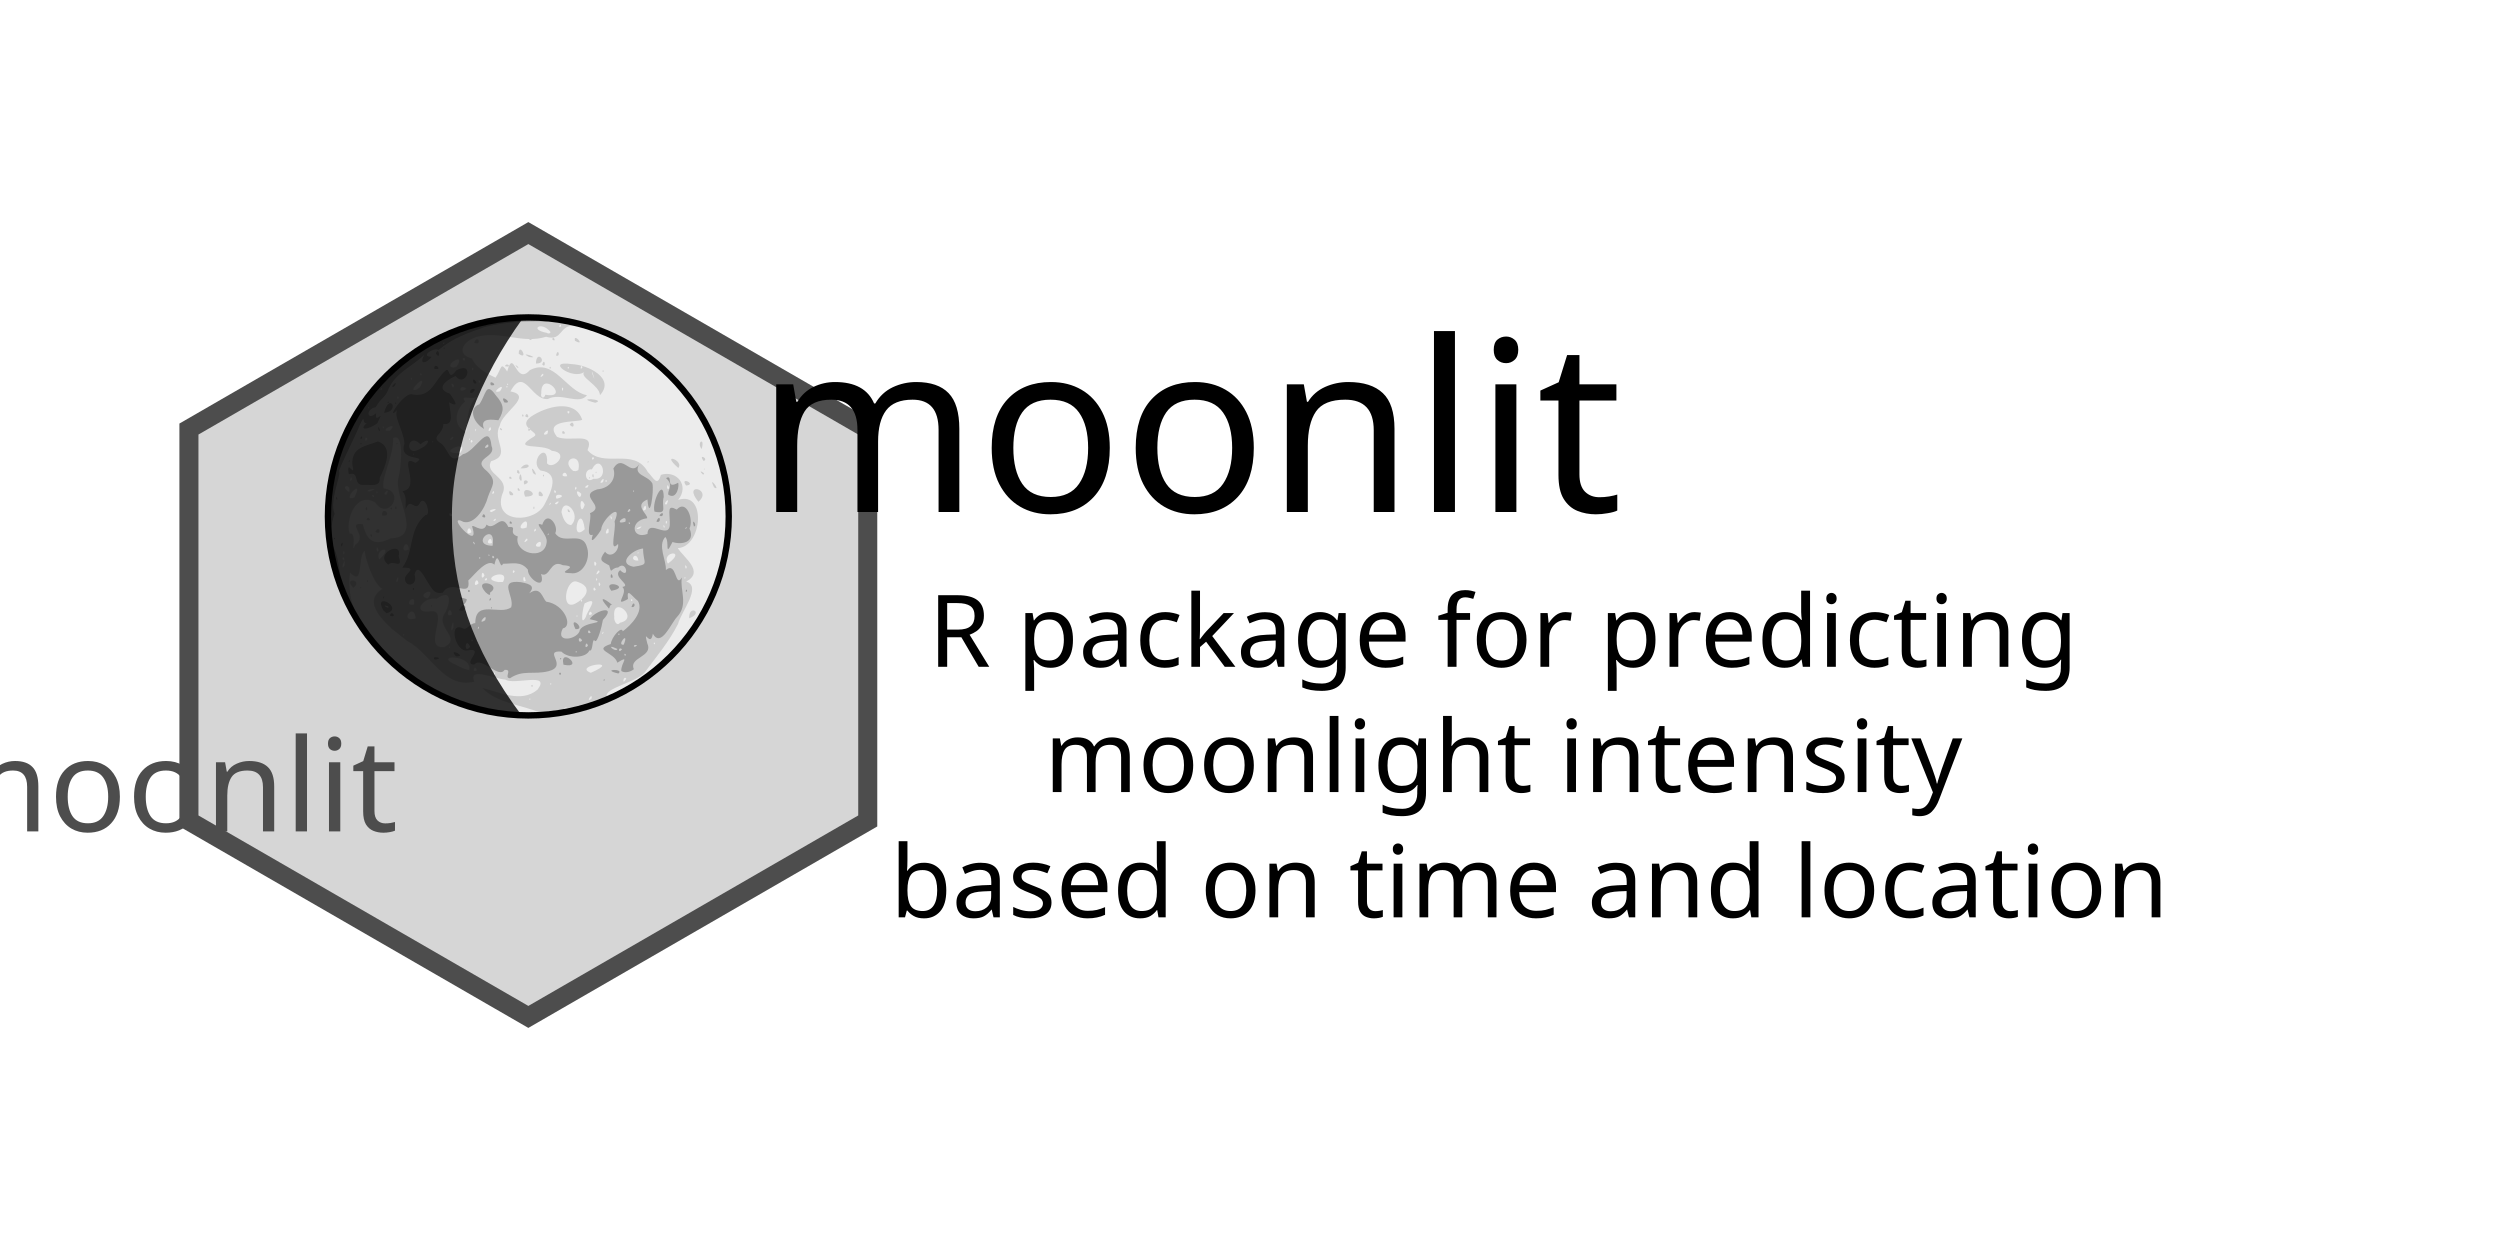
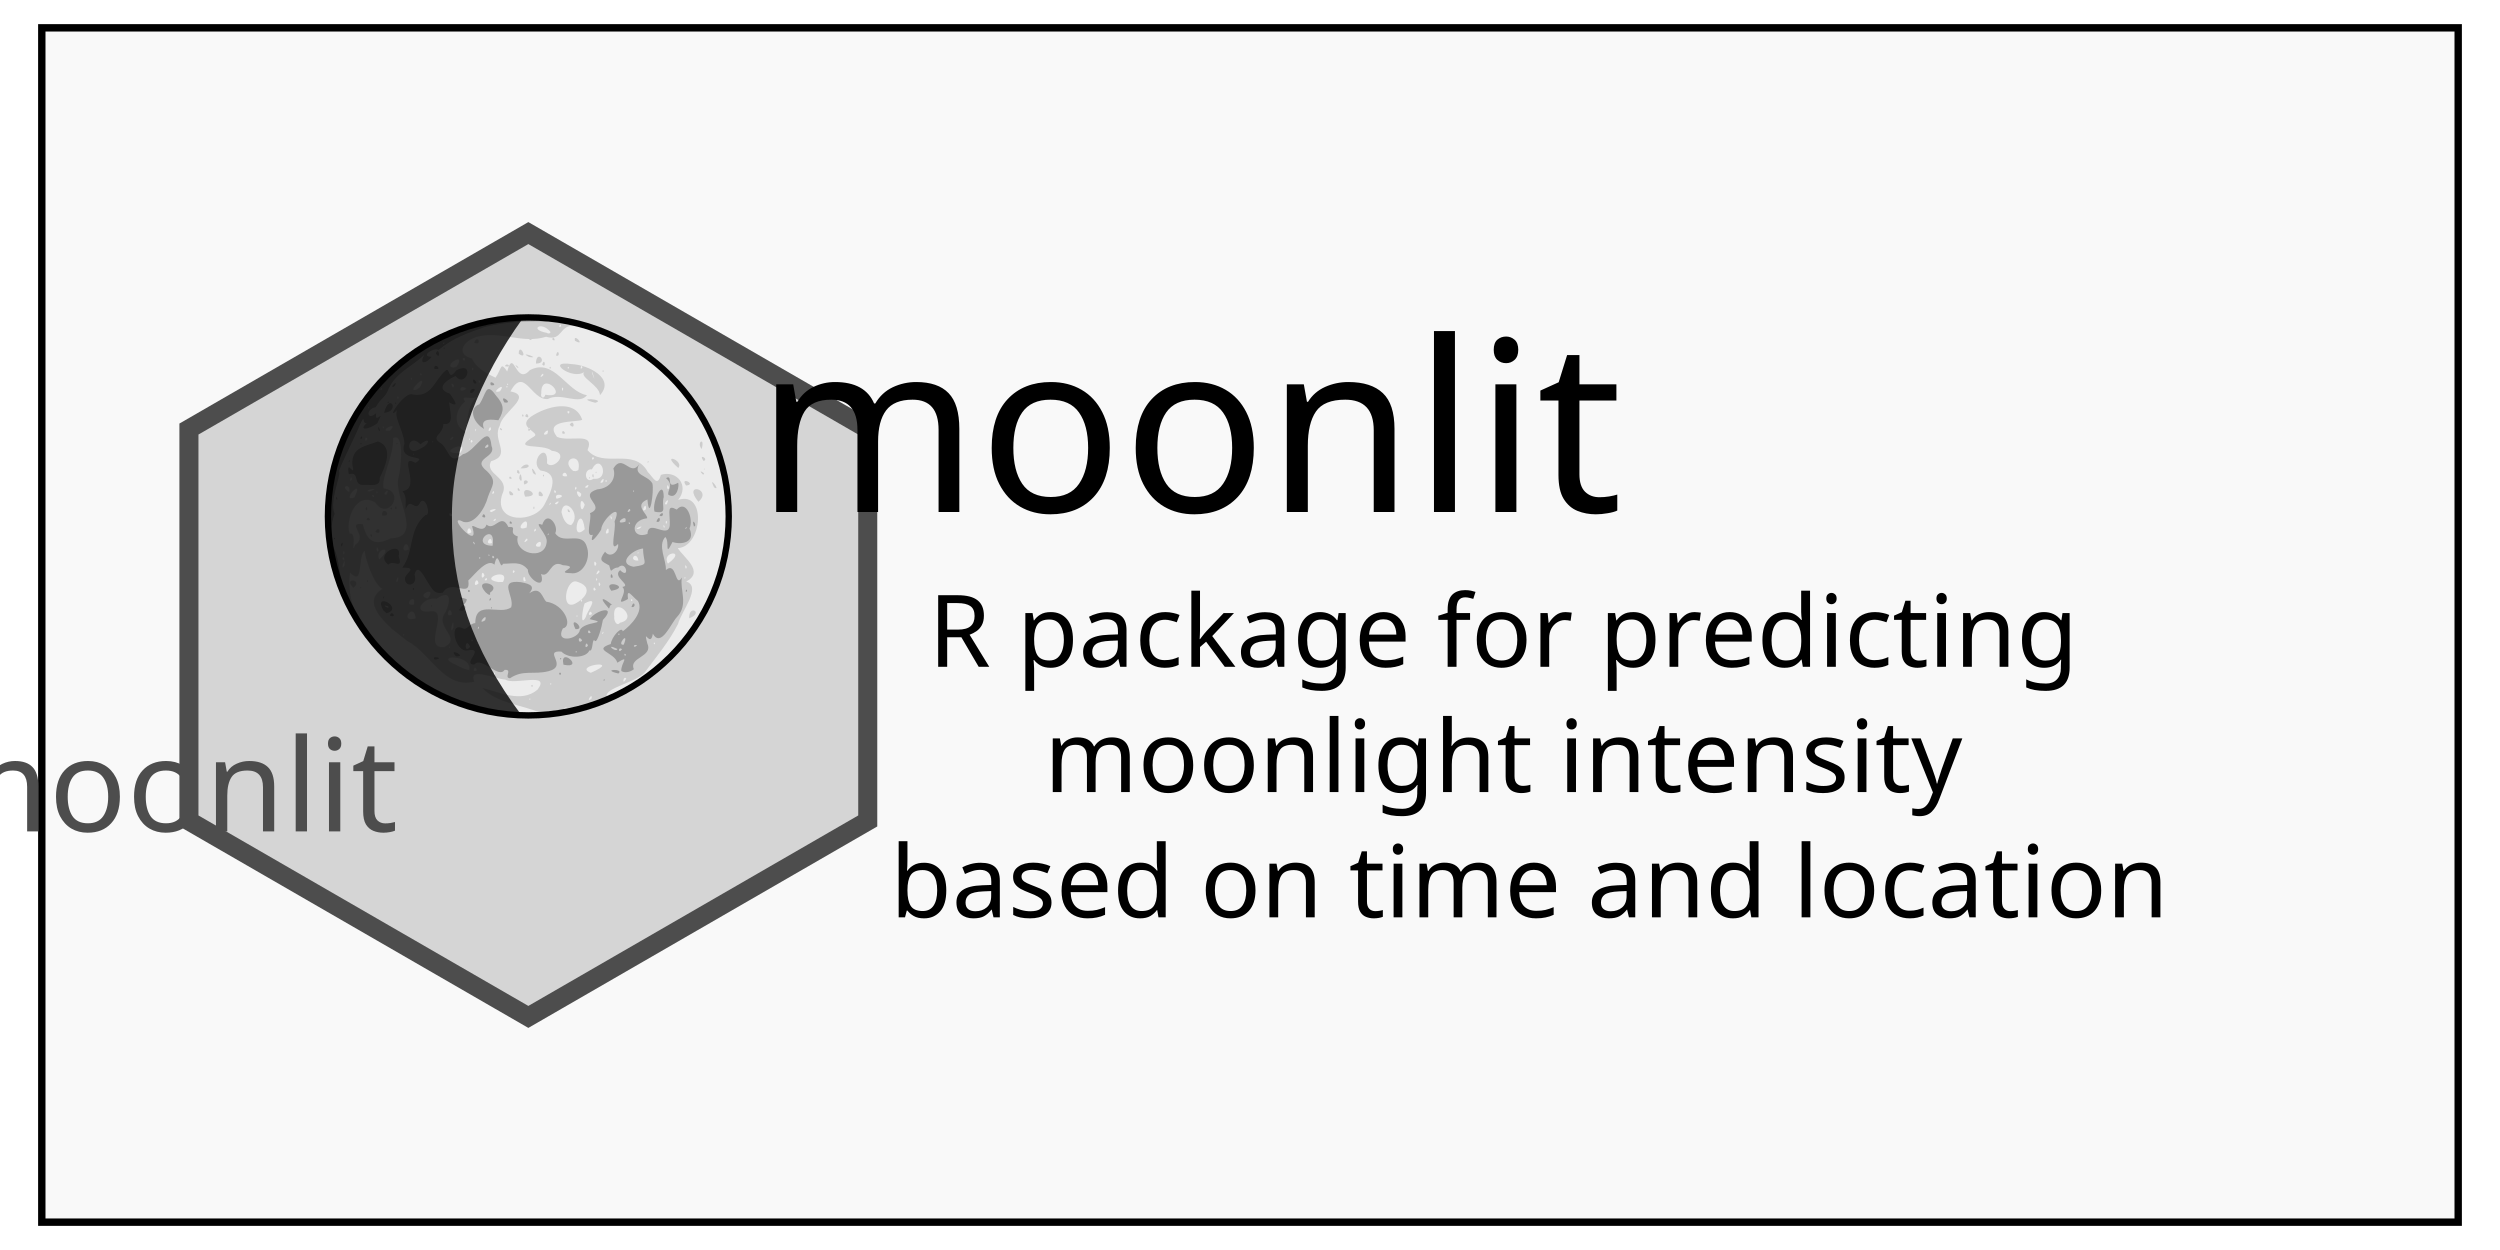
<svg xmlns="http://www.w3.org/2000/svg" width="1280" height="640" viewBox="0 0 338.667 169.333" version="1.1" id="svg8">
  <defs id="defs2">
    <clipPath clipPathUnits="userSpaceOnUse" id="clipPath1548-5">
      <ellipse style="opacity:1;fill:none;fill-opacity:1;stroke:#000000;stroke-width:1.054;stroke-linecap:round;stroke-linejoin:miter;stroke-miterlimit:4;stroke-dasharray:none;stroke-dashoffset:0;stroke-opacity:1" id="ellipse1550-6" cx="62.026" cy="144.676" rx="81.015" ry="80.448" />
    </clipPath>
  </defs>
  <g id="layer1" transform="translate(0,-127.6667)">
+     <rect style="opacity:1;fill:#f9f9f9;fill-opacity:1;stroke:#000000;stroke-width:1;stroke-linecap:round;stroke-linejoin:miter;stroke-miterlimit:4;stroke-dasharray:none;stroke-dashoffset:0;stroke-opacity:1" id="rect837" width="327.342" height="161.789" x="5.662" y="131.439" />
    <g id="g883" transform="translate(-1.623049)">
      <g transform="matrix(0.8600392,0,0,0.8600392,-12.31428,134.8151)" id="g1717">
        <path style="opacity:1;fill:#cccccc;fill-opacity:0.79;stroke:#4d4d4d;stroke-width:3;stroke-linecap:round;stroke-linejoin:miter;stroke-miterlimit:4;stroke-dasharray:none;stroke-dashoffset:0;stroke-opacity:1" id="path1604" d="m 152.886,120.999 -53.461,30.866 -53.461,-30.866 0,-61.732 53.461,-30.866 53.461,30.866 z" />
        <g id="g1680">
          <g transform="matrix(0.3896476,0,0,0.3896476,125.532,30.95799)" id="g1602-4">
            <g id="g1531-6" clip-path="url(#clipPath1548-5)" transform="translate(-128.2274,-36.17134)">
              <path style="fill:#ececec;stroke-width:0.265" d="M -32.903,147.699 V 57.08 h 93.001 93.001 v 90.62 90.62 H 60.098 -32.903 Z" id="path898-1" />
              <path id="path896-6" d="m -32.903,147.699 c 0,-30.207 0,-60.413 0,-90.62 62.001,0 124.001,0 186.002,0 0,60.413 0,120.826 0,181.24 -62.001,0 -124.001,0 -186.002,0 0,-30.207 0,-60.413 0,-90.62 z m 99.086,75.858 c -7.718,-3.332 -17.697,-3.833 -23.492,-10.018 6.564,1.407 15.533,6.275 22.232,0.659 5.641,-7.383 -9.48,-1.679 -13.012,-4.11 -4.059,-0.122 -15.152,-5.38 -12.516,0.858 -12.214,3.153 -17.756,-11.64 -27.107,-16.433 -5.665,-4.333 -20.072,-14.882 -10.091,-21.064 -3.805,-2.109 -7.122,-13.141 -7.123,-15.373 -3.087,2.361 -0.165,14.757 -5.929,8.756 -1.411,11.071 3.305,21.977 10.898,29.877 C 15.144,216.554 41.806,225.884 66.184,223.558 Z m -3.836,-10.903 c 0.845,-1.37 0.845,1.37 0,0 z M 5.858,189.535 c -0.64,-1.963 2.043,1.646 0,0 z m -15.35,-16.503 c -4.572,-4.439 4.288,-3.51 0,0 z m 2.784,-0.066 c 0.476,-1.168 0.412,1.058 0,0 z m 2.646,-2.794 c 0.946,-1.091 0.19,1.561 0,0 z M 70.02,223.075 c -1.188,-0.898 -0.976,1.207 0,0 z m 7.556,-1.006 c -2.432,-2.547 -2.943,2.967 0,0 z m -15.493,-3.975 c -0.277,-1.159 -0.837,0.727 0,0 z m 24.717,-0.309 c 0.547,-3.059 -2.787,2.212 0,0 z m 7.165,-1.145 C 133.874,200.54 154.306,148.244 134.347,109.736 124.241,88.358 104.42,69.809 80.197,67.112 c -6.602,-0.78 -4.92,6.43 -11.809,4.404 -9.314,2.979 -18.471,-2.398 -27.517,-0.056 -5.389,1.262 -9.635,6.887 -2.381,8.893 1.958,4.579 8.305,7.059 9.462,7.711 2.659,-3.857 1.883,-6.666 4.727,-2.523 2.783,-9.947 3.346,6.046 9.109,-0.491 9.875,-5.259 14.89,8.758 23.148,10.079 -3.223,4.256 -10.496,-1.322 -15.843,1.563 -6.666,0.641 -9.448,-13.428 -15.108,-3.096 9.468,1.87 -3.365,8.358 -4.264,13.729 -3.411,6.015 5.086,12.004 -3.546,14.51 -2.914,5.404 7.855,6.368 4.509,13.325 -3.917,12.059 13.573,11.928 17.263,3.784 2.599,-4.9 6.079,-12.434 -1.749,-13.337 -5.044,-3.824 3.286,-12.398 2.581,-2.908 2.48,3.035 9.565,-4.321 1.986,-5.069 -3.799,-3.186 -17.088,0.032 -7.278,-5.753 3.027,-1.681 -7.303,-3.661 -1.132,-8.102 5.822,-3.956 17.728,-7.526 20.66,1.343 -2.817,1.102 -15.722,-0.222 -10.212,6.855 5.074,2.322 15.549,-2.343 12.35,5.384 6.471,7.608 18.789,-1.397 24.35,8.81 2.369,2.396 3.864,6.22 5.311,1.174 6.374,-2.036 11.694,4.369 6.954,10.132 11.71,-3.825 9.739,19.049 -0.138,19.489 2.452,3.901 10.927,9.512 3.429,13.512 6.443,2.071 -2.084,12.209 -3.31,17.13 -3.617,7.154 -8.839,13.357 -13.548,19.696 -3.492,3.972 -16.111,6.161 -15.298,9.62 z m 32.26,-31.325 c -0.177,-5.879 6.165,-2.155 0,0 z M 63.202,140.903 c 0.342,-2.087 0.931,0.952 0,0 z m 66.763,-2.666 c -6.74,-8.32 6.076,-5.139 0,0 z m -70.131,-2.311 c -2.225,-5.565 8.055,0.028 0.197,0.246 z m -6.019,-0.416 c -1.695,-3.875 3.643,0.848 0,0 z m 11.642,0.234 c -0.66,-4.414 4.014,1.567 0,0 z m -8.5,-2.145 c -0.394,-2.535 1.994,1.155 0,0 z m 79.328,-1.236 c -2.77,-5.557 3.27,2.163 0,0 z m -11.297,-0.694 c -2.837,-3.884 4.647,-0.442 0,0 z m -65.369,-0.411 c -1.273,-3.087 3.661,-1.191 0,0 z m -2.074,-2.49 c 0.612,-5.12 1.844,3.864 0,0 z m -4.063,0.012 c -0.007,-1.983 2.203,0.884 0,0 z m 13.628,-1.04 c 0.19,-1.561 0.946,1.091 0,0 z m -3.984,-1.133 c -1.81,-5.136 3.242,2.943 0,0 z m 68.605,0.545 c -2.645,-2.684 2.123,0.152 0,0 z m -75.071,-0.748 c 0.04,-3.064 2.264,1.944 0,0 z m 65.177,-1.86 c -7.58,-6.62 2.565,-2.945 0,0 z m 10.381,0.38 c 0.385,-0.908 0.021,1.45 0,0 z m -74.104,-0.21 c 2.597,-3.59 5.818,0.274 0,0 z m 51.329,-2.694 c 0.885,-1.021 -0.028,1.434 0,0 z m 22.65,-0.271 c -2.421,-3.184 2.274,-0.935 0,0 z m -0.801,-4.84 c -2.276,-2.829 1.487,-5.129 0,0 z m -56.359,-6.322 c -0.191,-2.494 2.473,0.867 0,0 z M 49.833,109.035 c -0.435,-1.898 1.976,1.189 0,0 z m 28.125,-1.949 c 1.636,-2.886 2.522,2.681 0,0 z M 58.693,103.63 c 0.172,-2.05 1.227,0.792 0,0 z m 1.273,0.049 c 0.642,-2.676 2.449,1.696 0,0 z m 28.297,-5.476 c -9.3,-2.374 5.125,-1.435 0,0 z m 1.918,-3.076 c -0.136,-4.018 -8.422,-7.282 -6.366,-9.364 -4.698,3.481 -16.13,-4.912 -5.116,-3.186 6.752,0.253 17.758,5.809 11.482,12.55 z m -2.285,-6.543 c -0.742,-3.484 -1.826,-4.356 0,0 z m -10.204,-4.517 c -0.733,-1.343 -0.7,1.244 0,0 z m 5.384,-0.124 c -0.294,-2.17 -1.404,1.855 0,0 z m 8.11,1.447 c 0.582,-1.188 0.582,1.188 0,0 z M 56.725,83.963 c -2.28,-2.536 1.912,0.759 0,0 z m 13.031,0.104 c 0.733,-1.343 0.7,1.244 0,0 z M 51.764,83.412 c 0.82,-1.894 3.189,0.828 0,0 z m 15.081,-0.676 c 0.994,-3.266 1.698,1.89 0,0 z m -2.547,-0.381 c 0.092,-6.25 5.401,0.046 0,0 z m -2.745,-2.654 c -4.996,-2.681 5.441,0.808 0,0 z m 10.848,-0.611 c 0.846,-3.519 2.062,0.908 0,0 z M 57.342,78.402 c 0.027,-5.028 4.279,2.993 0,0 z m -18.014,-4.515 c 1.576,-3.805 3.277,1.722 0,0 z m 40.746,-0.744 c -0.847,-3.566 4.693,2.638 0,0 z m -18.521,-0.452 c 0.887,-1.45 1.729,0.633 0,0 z m 9.402,0.015 c -0.05,-2.374 2.08,1.321 0,0 z m -0.406,139.156 c -0.582,-1.188 -0.582,1.188 0,0 z m 30.277,-2.131 c -1.208,-1.731 -1.916,3.386 0,0 z m -53.031,-2.118 c -0.985,-1.86 -0.315,2.725 0,0 z m 38.671,-0.249 c 13.483,-5.777 -7.675,-2.945 0,0 z m -49.173,-1.09 c 1.554,-6.483 -15.293,-6.307 -5.184,-2.083 1.611,0.945 3.352,1.696 5.184,2.083 z m 3.093,0.064 c -0.825,-2.717 -2.248,1.363 0,0 z m -13.118,-9.386 c 7.495,-3.751 -4.397,-7.987 0.509,-14.208 2.166,-4.586 2.256,-9.339 -3.617,-5.314 -5.525,-0.95 -10.265,6.25 -2.473,5.067 8.148,-0.954 -3.714,15.486 5.581,14.456 z m -5.363,-16.562 c 0.397,-1.261 0.712,0.982 0,0 z m 7.633,16.656 c -0.476,-1.168 -0.412,1.058 0,0 z m 82.947,-1.587 c -0.7,-1.244 -0.733,1.343 0,0 z M 11.018,192.017 c -0.412,-1.058 -0.476,1.168 0,0 z m 80.577,-0.811 c -0.112,-1.592 -1.055,1.817 0,0 z m -60.637,-2.183 c 0.189,-6.026 -2.048,4.438 0,0 z m 67.345,-1.91 c 8.277,-1.748 -3.337,-11.655 -2.342,-2.348 -0.28,1.179 0.958,4.149 2.342,2.348 z m -13.838,-2.308 c 0.541,-2.587 5.855,-8.695 -0.431,-5.538 -0.609,0.794 -2.263,10.389 0.431,5.538 z m -68.806,0.581 c -0.526,-7.101 -7.176,1.917 0,0 z m 65.475,-0.894 c -0.277,-1.159 -0.837,0.727 0,0 z m -50.8,-0.79 c -0.822,-4.554 -3.168,2.129 0,0 z m 56.621,-0.119 c -0.642,-2.676 -2.449,1.696 0,0 z m -7.071,-4.033 c 5.014,-2.511 7.714,-7.191 0.599,-9.133 -4.076,-0.579 -6.242,11.453 -0.599,9.133 z m -64.949,0.243 c 1.158,-5.358 -4.88,0.728 0,0 z m 68.051,-1.821 c -1.05,-1.559 -0.353,2.146 0,0 z m 20.373,0.022 c -0.845,-1.37 -0.845,1.37 0,0 z m -82.758,-0.728 c 4.146,-5.463 -5.584,-1.033 0,0 z m -32.684,-1.703 c -0.759,0.461 1.149,1.037 0,0 z m 100.578,-1.866 c -1.149,-2.405 -1.34,1.722 0,0 z m 1.851,-2.122 c -1.148,-2.476 -0.663,2.463 0,0 z m -49.245,-0.367 c -0.805,-3.8 -2.895,2.644 0,0 z M 8.446,170.333 c 0.846,-4.14 -1.639,1.541 0,0 z m 42.524,0.305 c 3.287,-6.171 -10.45,-1.279 -1.867,0.044 z m 9.214,-0.488 c -0.889,-4.153 -1.71,1.437 0,0 z M 44.425,169.898 c 0.522,-2.169 -2.076,0.723 0,0 z m 44.645,-0.387 c -1.029,-1.448 -0.11,2.034 0,0 z m 35.719,-0.514 c -0.582,-1.188 -0.582,1.188 0,0 z M 43.51,168.037 c -1.22,-3.577 -1.826,3.094 0,0 z m 46.487,-1.42 c -0.141,-2.363 -2.701,3.019 0,0 z M 55.733,166.5 c -0.724,-1.916 -1.358,1.742 0,0 z m 69.538,-1.955 c -1.165,-2.222 -0.449,2.404 0,0 z m -138.433,-0.462 c 0.895,-5.275 -2.004,2.797 0,0 z m 101.919,-0.843 c -1.416,-2.837 -0.937,2.978 0,0 z m 28.889,-0.025 c 8.08,-5.828 -2.941,-5.069 0,0 z M 0.982,161.548 c 6.509,-6.053 -2.17,-4.455 0,0 z M 105.739,161.987 c -0.844,-4.526 -4.45,0.37 0,0 z m -119.067,-1.14 c -1.603,-0.542 0.841,2.507 0,0 z m 0.269,-1.887 c -0.524,-2.558 -0.83,1.903 0,0 z m 118.937,-0.229 c -1.062,-0.037 -0.26,0.843 0,0 z M 0.652,157.822 c -1.053,-3.308 -0.958,2.136 0,0 z M 12.923,157.46 c -0.692,-5.706 -4.548,2.394 0,0 z m -21.703,-1.854 c 5.666,-3.568 -4.217,-9.198 3.114,-8.327 1.68,7.065 4.772,8.955 11.274,5.714 13.763,-0.399 0.55,-17.056 3.227,-24.906 1.017,-4.311 2.244,-18.071 -2.284,-15.579 0.503,6.621 -4.894,16.137 -3.855,20.294 9.235,1.148 1.823,13.553 -3.412,5.676 -8.076,-4.641 -12.094,7.767 -10.278,12.592 3.306,-0.706 0.243,9.347 2.214,4.536 z m 6.212,-3.666 c 0.165,-2.154 1.334,1.629 0,0 z m 1.945,-1.537 c 1.741,-3.308 2.78,1.861 0,0 z m -3.528,-4.866 c 0.421,-2.328 2.785,1.015 0,0 z m 6.24,-1.755 c -0.236,-4.563 4.851,0.683 0,0 z m -6.681,-2.664 c 0.705,-2.537 1.049,2.029 0,0 z m 10.054,-0.166 c 0.845,-1.37 0.845,1.37 0,0 z m 1.852,-0.104 c 0.563,-2.219 1.128,1.403 0,0 z m 0.48,-26.006 c 1.015,-1.108 0.462,0.742 0,0 z M 66.006,156.332 c 1.74,-4.58 -4.627,0.681 0,0 z m -19.503,-1.422 c -0.117,-4.173 -3.549,1.134 0,0 z m 14.341,-1.109 c 0.248,-2.42 -2.737,2.463 0,0 z m -22.62,-3.274 c -1.066,-4.477 -3.096,2.307 0,0 z m 45.81,-1.206 c -1.652,-12.25 -6.502,6.121 0,0 z m 9.623,1.376 c 0.42,-4.471 -2.623,1.981 0,0 z m -29.372,-0.854 c 0.046,-2.284 -1.666,1.616 0,0 z m 41.718,-0.687 c 3.326,-2.334 -3.455,0.535 0,0 z M 60.515,148.646 c 1.496,-6.539 -6.157,2.236 0,0 z m 55.807,-0.565 c -1.029,-1.448 -0.11,2.034 0,0 z m -37.79,-0.422 c 4.54,-4.324 -3.092,-12.073 -3.931,-5.27 0.508,2.025 1.43,5.079 3.931,5.27 z m -1.233,-5.379 c -0.993,-2.778 2.1,0.983 0,0 z m 40.035,4.141 c -0.712,-1.813 -0.793,2.265 0,0 z m -69.539,-0.552 c 1.32,-2.013 -2.029,0.567 0,0 z m 47.096,-1.508 c -1.221,-1.34 0.344,2.716 0,0 z M 46.376,142.408 c 4.938,-2.409 -3.095,-0.736 0,0 z m 37.655,-2.986 c -2.58,-5.447 -1.96,6.163 0,0 z m 24.749,1.798 c 0.233,-4.025 -2.671,2.317 0,0 z m 8.431,-1.986 c 1.75,-3.913 -2.365,0.673 0,0 z m -46.927,-0.265 c -0.081,-1.432 -1.122,1.955 0,0 z m 2.492,0.236 c 2.484,-2.565 -2.623,0.189 0,0 z m -0.111,-2.204 c 5.627,-1.349 -1.807,-2.863 0,0 z m -81.756,-0.545 c 4.401,-9.011 -5.975,2.341 0,0 z m 7.73,-0.842 c -1.772,-0.398 0.972,1.709 0,0 z m 83.993,-0.59 c -3.712,-3.64 -0.489,4.114 0,0 z m -78.755,0.308 c 1.994,-3.611 -2.494,0.183 0,0 z M 47.37,134.713 c 0.245,-2.382 -1.782,1.315 0,0 z m -50.169,-0.679 c 5.331,-2.089 -3.781,-0.179 0,0 z m 75.201,0.011 c -1.309,-1.775 -0.497,2.166 0,0 z m -83.608,0.193 c 0.9,-3.798 -4.177,-2.384 0,0 z m 11.509,0.1 c -0.553,-1.16 -0.61,1.387 0,0 z M 80.714,132.845 c -0.23,-2.298 -1.361,1.863 0,0 z m 37.461,-0.103 c -1.027,-3.359 -1.268,1.675 0,0 z m -33.056,-0.266 c 1.734,-2.487 -2.768,0.532 0,0 z m 6.294,-2.199 c 1.259,-3.532 -2.777,1.572 0,0 z m 1.575,-0.458 c -0.75,-1.367 -0.75,1.367 0,0 z m -103.122,-0.538 c 0.012,-2.597 -1.538,1.858 0,0 z m 97.695,-0.368 c 6.949,0.892 3.082,-11.007 -0.634,-3.805 -3.698,-0.388 -2.87,6.363 0.634,3.805 z m -1.799,-0.397 c 0.412,-1.058 0.476,1.168 0,0 z m 1.295,-0.683 c 0.42,-2.632 1.035,1.992 0,0 z m 1.351,-1.434 c 0.476,-1.168 0.412,1.058 0,0 z m -11.509,1.472 c -0.525,-3.408 -3.861,0.733 0,0 z m 4.535,-2.409 c 1.798,-7.98 -8.038,-4.611 -2.116,0.291 l 1.076,0.092 z m 6.313,-4.588 c -0.31,-2.151 -1.581,1.274 0,0 z m -54.061,-2.353 c 4.482,-6.25 -10.995,0.507 0,0 z m 42.354,-3.698 -0.675,-0.052 z m -4.763,-0.265 -0.675,-0.052 z M 38.739,113.75 c -0.918,-1.741 -1.259,1.895 0,0 z m -42.587,-0.913 c -1.085,-1.924 -1.156,2.283 0,0 z m 34.292,0.173 c 1.813,-2.752 -2.67,0.941 0,0 z m 7.165,-0.104 c -0.412,-1.058 -0.476,1.168 0,0 z m 31.251,-2.055 c 1.606,-3.815 -3.656,1.387 0,0 z M 36.102,109.906 c 0.345,-5.325 0.935,-11.982 4.874,-14.401 -2.148,2.05 -7.742,-1.069 -5.275,2.199 -4.403,3.5 -4.903,10.337 0.401,12.202 z M 5.289,109.467 c 4.212,-4.452 -5.667,0.678 0,0 z m 34.833,-0.397 c -0.149,-1.394 -0.898,2.137 0,0 z m 5.969,0.018 c 0.105,-3.051 -2.121,2.146 0,0 z m 15.861,0.113 c -0.473,-2.658 -1.427,1.602 0,0 z M 2.816,107.996 c -0.946,-1.091 -0.19,1.561 0,0 z m 75.097,-6.156 c -1.625,-1.195 -0.574,2.031 0,0 z m -9.795,-6.89 c 10.504,1.958 -1.908,-10.75 -1.667,-0.482 -0.475,1.584 1.086,2.479 1.667,0.482 z M 8.841,96.023 c -0.983,-1.429 -0.598,1.77 0,0 z m 8.554,-4.064 c 3.837,-7.144 -6.105,2.788 -1.265,0.862 z m 32.372,1.591 c 3.173,-4.61 -4.777,1.454 0,0 z m 25.545,-1.031 c -0.845,-1.828 -0.478,2.609 0,0 z m -39.216,0.022 c -2.656,-2.363 -3.47,2.538 0,0 z m -4.97,-1.475 c -2.006,-2.341 -0.11,2.914 0,0 z m 21.696,0.674 c -0.582,-1.188 -0.582,1.188 0,0 z m 21.299,-0.529 -0.996,-0.059 z M 53.087,90.83 c -0.277,-1.159 -0.837,0.727 0,0 z M 41.71,89.475 c -1.173,-1.423 -0.177,2.101 0,0 z M 14.193,88.417 c -0.946,-1.091 -0.19,1.561 0,0 z m 53.036,-1.265 c 0.448,-2.316 -2.502,2.138 0,0 z M 18.162,86.713 c -0.845,-1.37 -0.845,1.37 0,0 z m 20.902,-2.271 c -1.008,-1.436 -0.582,1.787 0,0 z m -6.841,-0.852 c 4.292,-6.546 -6.084,-0.014 -1.249,0.373 z m 3.401,-3.335 c -2.058,-0.649 0.076,2.413 0,0 z m 34.564,-10.658 c -3.617,-4.631 -9.045,-1.042 -1.464,0.352 0.412,0.411 1.398,0.333 1.464,-0.352 z m 4.291,-2.285 c 0.074,-2.113 -1.78,1.043 0,0 z" style="fill:#cccccc;stroke-width:0.265" />
              <path id="path894-4" d="M -32.903,147.699 V 57.08 H 153.099 V 238.319 H -32.903 Z m 98.773,76.352 c 8.352,-0.512 16.465,-2.491 24.245,-5.466 26.347,-9.326 45.798,-34.07 51.001,-61.251 4.061,-22.141 -2.26,-45.687 -16.057,-63.346 -8.716,-10.276 -18.94,-19.775 -31.853,-24.353 -7.844,-2.576 -16.483,-6.192 -24.778,-4.294 -7.77,-0.219 -16.714,0.179 -24.818,2.241 -6.66,2.364 -12.795,4.335 -18.696,9.286 -1.879,-1.257 -7.706,2.7 -2.784,2.738 -1.903,2.676 -5.425,3.548 -2.924,-0.831 -4.877,4.755 -11.383,7.125 -14.402,13.644 -1.694,4.272 -3.009,3.504 -5.255,7.557 -4.183,0.729 -3.675,5.843 0.189,2.394 -0.886,5.358 3.98,-2.845 0.417,4.144 -3.601,2.693 -7.837,3.013 -4.228,-0.1 -2.255,0.526 -0.248,-4.543 -2.914,0.922 -1.734,4.481 -5.96,12.296 -8.343,18.436 1.13,1.481 -4.055,12.166 -1.746,17.29 -1.354,3.705 -2.349,10.181 0.024,14.509 3.066,8.038 1.891,17.845 6.901,25.188 4.163,8.641 10.799,16.1 17.641,22.819 15.999,13.335 37.605,20.335 58.378,18.474 z m 25.713,-13.778 c 0.949,-1.007 0.329,1.043 0,0 z m -37.769,-0.712 c -2.703,-0.117 1.262,-3.678 -2.188,-3.386 -2.436,3.867 -9.316,-5.728 -12.229,-2.143 -5.374,-0.007 4.967,-7.096 -2.87,-5.704 -4.76,0.799 -7.708,-11.55 -2.02,-9.046 1.964,1.215 2.597,-1.779 5.275,-2.022 0.006,-9.753 10.138,-2.896 14.526,-6.412 1.406,-4.606 -5.617,-11.188 3.837,-10.133 4.249,0.794 5.801,1.736 3.432,4.513 4.648,-3.234 5.308,1.902 6.856,3.371 7.505,1.058 10.898,10.022 6.729,10.829 -3.313,6.408 6.471,4.291 6.891,0.628 2.03,-3.704 12.405,-2.507 3.974,-4.389 2.306,-3.59 11.271,-6.006 5.341,0.334 -0.41,2.593 -2.255,9.432 -3.207,8.464 -1.35,-1.58 -0.571,4.631 -2.295,3.872 -0.997,2.923 -8.245,3.596 -11.282,0.452 -7.716,-0.555 3.023,5.749 -5.165,7.92 -6.164,1.549 -10.267,-0.716 -15.606,2.853 z m 27.054,-10.666 c -0.676,-0.949 -0.676,0.949 0,0 z m -43.177,-2.034 c -1.92,-4.643 -2.799,3.424 0,0 z m 47.631,-0.445 c -0.783,-2.768 -1.79,2.166 0,0 z m -44.67,-0.961 c -0.653,-0.943 -0.32,0.967 0,0 z m -1.852,-1.191 c -0.77,-1.37 -0.694,1.38 0,0 z m 44.185,-0.008 c -1.859,-2.779 -1.803,2.072 0,0 z m 3.44,-3.134 c -1.05,-2.462 -1.757,1.131 0,0 z M 41.273,189.248 c -0.005,-1.739 -1.032,1.385 0,0 z m 2.486,-3.105 c 1.34,-3.832 -3.911,2.396 0,0 z m 29.852,21.779 c 0.454,-1.866 1.575,0.945 0,0 z m 24.01,-0.267 c -7.582,-1.778 2.752,-2.083 0,0 z m 1.19,-1.02 c -0.329,-3.006 3.875,-6.843 -1.598,-3.35 -1.202,-4.281 -10.219,-5.039 -2.675,-7.558 0.339,-2.9 4.446,-7.453 4.851,-5.12 3.63,-2.71 8.596,-8.162 6.134,-12.278 -2.795,-2.29 -4.555,-5.509 -4.028,-0.788 -6.442,3.592 0.46,-2.543 -2.276,-4.894 4.149,-0.586 -4.354,-4.011 -0.891,-6.78 4.013,4.049 2.581,-4.271 -0.779,-1.082 -3.223,0.129 -2.543,3.297 -3.626,-0.816 -3.016,-1.733 -4.499,-1.89 -1.691,-5.551 2.397,3.08 5.815,-0.548 5.273,-3.165 -3.89,4.263 -0.603,-6.349 -1.426,-9.02 3.706,-8.705 -5.298,-0.757 -5.397,3.208 -0.792,1.528 -5.169,7.402 -3.382,2.118 -3.375,1.233 -0.23,-6.696 -1.166,-8.696 6.982,-2.902 -5.276,-6.966 2.881,-9.636 5.734,-0.461 7.801,-4.966 6.582,-8.469 3.834,-6.342 6.807,3.689 10.47,-1.724 -2.736,4.696 3.397,4.306 5.306,7.798 0.776,3.126 -1.231,16.015 -1.996,6.468 -5.756,2.347 0.265,5.993 -0.127,7.588 -7.286,0.827 -6.195,8.772 0.134,6.338 0.321,-6.802 9.507,3.551 9.034,-4.823 -0.075,-4.187 -1.151,-7.245 2.793,-5.01 3.793,-4.302 6.974,3.79 5.165,7.627 2.558,5.881 -3.521,6.649 -6.869,5.467 -3.415,6.769 -0.996,-0.284 -2.927,-2.027 -3.2,3.498 0.49,9.429 0.245,13.361 4.509,-3.812 3.616,7.743 6.487,2.99 -0.986,4.983 2.796,10.945 -2.001,15.998 -2.334,2.423 -6.433,12.644 -9.751,6.768 -1,6.07 -4.05,-3.184 -2.255,3.887 2.619,5.504 -7.647,5.607 -5.421,10.444 -1.318,1.073 -3.541,1.731 -5.074,0.725 z m 1.902,-6.548 c -1.084,-1.424 -0.62,1.348 0,0 z m -3.463,-2.36 c -5.544,-2.644 -0.517,1.829 0,0 z m 1.875,0.102 c -1.727,-1.303 -1.619,2.188 0,0 z m 6.085,-1.577 c -1.893,-0.699 -1.652,1.593 0,0 z m -5.41,-0.271 c 2.458,-6.181 -3.267,0.599 8e-5,-4e-5 z m -1.601,-4.229 c -0.678,-0.98 -1.017,0.949 0,0 z m 5.556,-27.252 c 6.756,-1.058 3.871,-1.058 3.858,-7.378 -4.085,0.287 -10.785,6.059 -3.858,7.378 z m 21.442,-15.628 c 0.259,-1.525 -1.318,1.317 0,0 z m -23.002,-2.292 c -1.294,-0.006 0.721,1.369 0,0 z m -1.76,-0.272 c 1.198,-3.995 -5.629,1.645 0,0 z m 1.973,-4.372 c 0.176,-2.467 -2.384,1.722 0,0 z m 1.576,-7.995 c -0.229,-1.398 -0.628,1.388 0,0 z M 75.434,204.093 c -1.755,-7.685 8.944,1.838 0,0 z m -52.047,-2.048 c -1.846,-1.959 4.672,-0.505 0,0 z m 50.602,-0.207 c 0.437,-1.235 0.918,0.456 0,0 z M 31.946,200.679 c -3.664,-3.934 5.164,0.433 0,0 z m 48.352,-10.955 c -3.178,-6.395 4.818,0.277 0,0 z M 5.33,184.345 c 0.261,-2.865 3.244,0.983 0,0 z m -2.697,-2.183 c -4.517,-7.987 8.65,-1.001 1.314,1.124 z m 1.918,-1.662 c -3.64,-1.223 1.046,1.688 0,0 z m 31.227,2.557 c -0.223,-1.551 0.805,0.675 4.2e-5,7e-5 z m -2.535,-0.979 c 2.336,-5.04 4.307,1.243 0,0 z m 12.844,-0.89 c 0.097,-1.303 0.843,0.88 0,0 z m 47.227,-0.389 c -3.709,-4.169 -1.911,-4.021 1.795,-0.894 -1.514,-0.277 -0.696,2.662 -1.795,0.894 z m 9.603,-0.045 c 1.071,-3.44 2.18,0.535 0,0 z m -68.485,-1.174 c 1.268,-1.841 -3.638,-3.658 1.827,-2.032 0.334,0.576 -1.075,2.911 -1.827,2.032 z m 10.982,-1.534 c 0.679,-2.27 1.141,0.557 0,0 z M 2.555,177.002 c 0.774,-1.935 0.204,1.386 0,0 z m 41.055,-2.592 c -4.697,-5.568 7.513,-3.017 2.098,0.598 0.612,2.115 -2.071,-0.354 -2.098,-0.598 z m -19.71,0.425 c -3.064,-1.261 -6.93,-13.831 -8.667,-7.197 1.615,4.816 -4.44,5.519 -3.819,1.114 0.948,-2.187 4.972,-3.932 -1.121,-3.91 5.043,-6.921 2.225,-15.186 9.342,-21.279 2.353,0.625 0.287,-7.902 -2.045,-5.217 -2.094,4.697 -3.883,-2.59 -5.948,2.872 -0.249,-2.403 0.745,-4.839 -1.291,-7.293 7.967,-1.063 -2.334,-15.642 5.25,-11.436 5.863,-3.547 -7.152,0.008 -4.455,-7.752 -0.256,-5.401 -5.146,-11.826 -2.484,-14.062 -6.092,6.487 2.427,-7.5 5.913,-5.807 7.747,1.287 8.754,-6.017 13.269,-9.745 1.859,-1.447 0.694,4.846 4.296,-0.059 7.793,-4.044 3.856,7.677 -0.353,2.318 -4.576,2.054 -7.877,5.36 -2.35,7.104 2.626,3.604 3.705,5.686 -0.252,3.561 0.48,4.385 2.207,9.377 -2.308,8.724 -0.079,4.649 -5.713,4.938 -0.748,8.009 3.15,2.71 3.136,8.924 8.653,4.22 4.96,-0.888 10.605,-13.478 11.553,-3.287 2.289,4.721 -8.539,4.872 -1.825,10.152 4.267,4.143 2.038,5.724 0.443,10.251 -1.381,5.33 -5.685,11.278 -9.86,10.274 -8.009,-4.172 6.64,12.251 3.572,2.41 -1.053,-2.83 4.274,3.099 5.654,-1.363 3.206,2.959 5.962,-5.21 8.845,1.007 4.18,-0.41 -0.563,2.385 3.819,3.804 -1.874,6.765 10.782,10.068 11.635,2.458 0.768,-3.134 -6.101,-8.856 -1.782,-7.164 1.995,-6.243 6.881,0.403 5.262,3.378 3.207,5.2 11.151,-1.563 12.945,6.068 1.386,4.769 -2.038,10.958 -6.766,10.085 -6.985,-0.067 4.937,-2.714 -3.142,-3.215 -5.127,-2.595 -5.112,5.41 -8.771,3.563 2.128,7.061 -5.508,1.949 -5.315,-1.739 -2.846,-3.613 -6.253,-2.374 -10.081,-2.405 -1.246,3.159 -1.899,-6.623 -3.453,0.379 -2.898,-2.864 -8.036,4.128 -10.549,6.38 1.123,7.668 -6.795,-1.011 -10.294,4.923 l -1.369,0.184 -1.405,-0.308 z m 17.927,-14.062 c -1.196,-0.503 -0.085,1.295 0,0 z m 5.653,-0.173 c -1.204,-1.838 -1.002,1.699 0,0 z m -1.802,-0.715 c -0.633,-0.903 -1.071,0.507 0,0 z m 1.076,-3.861 c 1.705,-10.479 -9.736,-0.236 0,0 z M 39.502,154.855 c -1.705,-1.737 0.497,1.985 0,0 z m 29.989,-3.451 c 0.474,-1.374 -1.411,1.26 0,0 z M 30.333,143.59 c -1.449,-2.437 -1.245,1.837 0,0 z M 14.987,118.992 c -0.32,-0.967 -0.653,0.943 0,0 z m 3.01,-2.476 c 3.222,-1.332 4,-5.061 -0.38,-1.532 -5.44,-5.532 -6.803,6.345 0.38,1.532 z m 23.58,-0.169 c -1.87,-1.086 0.244,-0.219 0,0 z m 3.407,-0.299 c 0.681,-2.901 -3.149,1.761 0,0 z m -22.193,-2.083 c -0.32,-0.967 -0.653,0.943 0,0 z m 71.999,60.241 c -4.12,-5.154 8.703,-1.511 0,0 z m -57.927,0.443 c -0.314,-1.703 1.93,0.065 0,0 z m 87.924,-0.326 c 0.909,-1.844 0.648,1.245 0,0 z M 14.458,173.496 c 0.747,-1.662 0.583,1.588 0,0 z m 80.06,-4.725 c -0.12,-3.344 1.849,1.205 0,0 z M 4.618,163.64 c -5.948,-4.361 5.964,-9.974 4.173,-3.475 1.93,5.907 -2.082,1.235 -4.173,3.475 z m -19.139,-8.069 c 1.301,-2.768 0.4,2.537 0,0 z m -2.867,-2.579 c 1.168,-0.867 0.08,1.222 0,0 z M 128.148,148.192 c -1.217,-4.27 1.693,-0.078 0,0 z m -74.49,-1.236 c -0.121,-2.148 2.121,0.81 0,0 z m 59.345,-0.732 c 1.499,-3.771 2.173,1.056 0,0 z m -70.399,-1.952 c 0.465,-2.82 2.458,1.43 0,0 z m 71.602,-0.548 c 2.045,-2.598 1.783,1.422 0,0 z m -1.969,-1.508 c -1.231,-3.708 3.657,-13.917 3.717,-5.902 -1.121,3.841 1.91,7.061 -3.717,5.902 z m -128.735,-5.422 c 0.419,-1.862 0.85,2.298 0,0 z m 134.312,-1.418 c -0.456,-1.894 2.4,-3.667 -0.918,-6.712 3.149,-1.784 -0.582,4.955 4.834,1.88 0.649,0.546 -0.253,7.141 -3.917,4.832 z M -4.947,131.393 c -5.246,0.568 -1.531,-5.682 -6.411,-4.286 -1.262,-7.165 2.988,2.52 1.437,-3.908 -0.356,-7.149 5.292,-7.354 10.367,-9.377 6.503,2.289 2.934,10.255 0.691,14.743 0.42,3.948 -3.974,2.645 -6.084,2.827 z m -6.525,-9.459 c 0.437,-1.235 0.918,0.456 0,0 z m 4.763,-7.175 c 0.676,-0.949 0.676,0.949 0,0 z m 0,-2.002 c 0.488,-2.218 1.499,0.263 0,0 z m 7.445,-3.375 c -0.885,-3.594 1.445,1.229 0,0 z M 41.75,107.671 c -4.129,-3.752 -3.443,-7.904 -0.36,-8.831 2.771,-3.813 2.575,-9.555 6.67,-3.66 3.577,4.07 3.434,6.157 1.058,10.087 -1.769,-0.113 -7.827,-1.405 -5.793,3.522 l -1.576,-1.117 z M 2.914,102.257 c 2.263,-8.606 6.633,-0.382 0,0 z m 4.4,-3.903 c 0.676,-0.949 0.676,0.949 0,0 z m -3.175,-0.273 c 1.033,-0.863 1.06,0.47 0,0 z m 47.41,-0.006 c -2.472,-4.032 4.236,0.694 0,0 z m -13.741,-3.865 c -0.87,-1.987 3.838,-2.413 0.589,0.083 z M 6.145,91.476 c 2.85,-3.477 0.843,1.624 0,0 z M 46.088,91.121 c -1.186,-2.892 3.566,0.437 0,0 z M 39.194,90.316 c -1.519,-3.811 2.965,0.935 0,0 z M 23.189,84.464 c -0.141,-3.111 3.953,0.928 0,0 z m 0.651,-6.202 c 1.217,-3.3 2.155,3.356 0,0 z m 3.054,-2.132 c 0.676,-0.949 0.676,0.949 0,0 z M -3.137,100.207 c -0.32,-0.967 -0.653,0.943 0,0 z m 5.316,-7.869 c -0.962,-0.206 -0.79,1.696 0,0 z M 27.422,73.963 c -0.966,-0.569 -0.78,1.358 0,0 z" style="fill:#999999;stroke-width:0.265" />
            </g>
            <path style="opacity:1;fill:#000000;fill-opacity:0.79;stroke:none;stroke-width:2;stroke-linecap:round;stroke-linejoin:miter;stroke-miterlimit:4;stroke-dasharray:none;stroke-dashoffset:0;stroke-opacity:1" d="m -97.895,107.419 c -0.121,28.792 7.358,53.272 28.565,81.517 -38.058,0 -79.201,-36.018 -79.031,-80.448 0.189,-49.344 40.973,-80.448 79.031,-80.448 -17,23.52 -28.447,51.259 -28.565,79.379 z" id="path1526-7-6-9" />
            <ellipse style="opacity:1;fill:none;fill-opacity:1;stroke:#000000;stroke-width:2.566;stroke-linecap:round;stroke-linejoin:miter;stroke-miterlimit:4;stroke-dasharray:none;stroke-dashoffset:0;stroke-opacity:1" id="path1526-7-2" cx="-67.003" cy="107.97" rx="81.015" ry="80.448" />
          </g>
          <text id="text1647" y="122.646" x="136.978" style="font-style:normal;font-variant:normal;font-weight:normal;font-stretch:normal;font-size:20.319px;line-height:1.25;font-family:sans-serif;-inkscape-font-specification:sans-serif;text-align:end;letter-spacing:0px;word-spacing:0px;text-anchor:end;fill:#4d4d4d;fill-opacity:1;stroke:none;stroke-width:0.381" xml:space="preserve">
            <tspan style="font-style:normal;font-variant:normal;font-weight:normal;font-stretch:normal;font-family:sans-serif;-inkscape-font-specification:sans-serif;fill:#4d4d4d;stroke-width:0.381" y="122.646" x="136.978" id="tspan1645">moonlit</tspan>
          </text>
        </g>
      </g>
      <g transform="matrix(0.962151,0,0,0.962151,61.78261,8.607392)" id="g862">
        <text xml:space="preserve" style="font-style:normal;font-variant:normal;font-weight:normal;font-stretch:normal;font-size:27.931px;line-height:1.25;font-family:sans-serif;-inkscape-font-specification:sans-serif;text-align:end;letter-spacing:0px;word-spacing:0px;text-anchor:end;fill:#000000;fill-opacity:1;stroke:none;stroke-width:0.524" x="231.279" y="195.829" id="text846">
          <tspan id="tspan844" x="231.279" y="195.829" style="font-style:normal;font-variant:normal;font-weight:normal;font-stretch:normal;font-size:33.518px;font-family:sans-serif;-inkscape-font-specification:sans-serif;stroke-width:0.524">moonlit</tspan>
        </text>
        <text xml:space="preserve" style="font-style:normal;font-variant:normal;font-weight:normal;font-stretch:normal;font-size:14.111px;line-height:1.25;font-family:sans-serif;-inkscape-font-specification:sans-serif;text-align:end;letter-spacing:0px;word-spacing:0px;text-anchor:end;fill:#000000;fill-opacity:1;stroke:none;stroke-width:0.265" x="169.306" y="217.625" id="text850">
          <tspan id="tspan848" x="169.306" y="217.625" style="text-align:center;text-anchor:middle;stroke-width:0.265">R package for predicting</tspan>
          <tspan x="169.306" y="235.264" style="text-align:center;text-anchor:middle;stroke-width:0.265" id="tspan852">moonlight intensity</tspan>
          <tspan x="169.306" y="252.903" style="text-align:center;text-anchor:middle;stroke-width:0.265" id="tspan854">based on time and location</tspan>
        </text>
      </g>
    </g>
  </g>
</svg>
